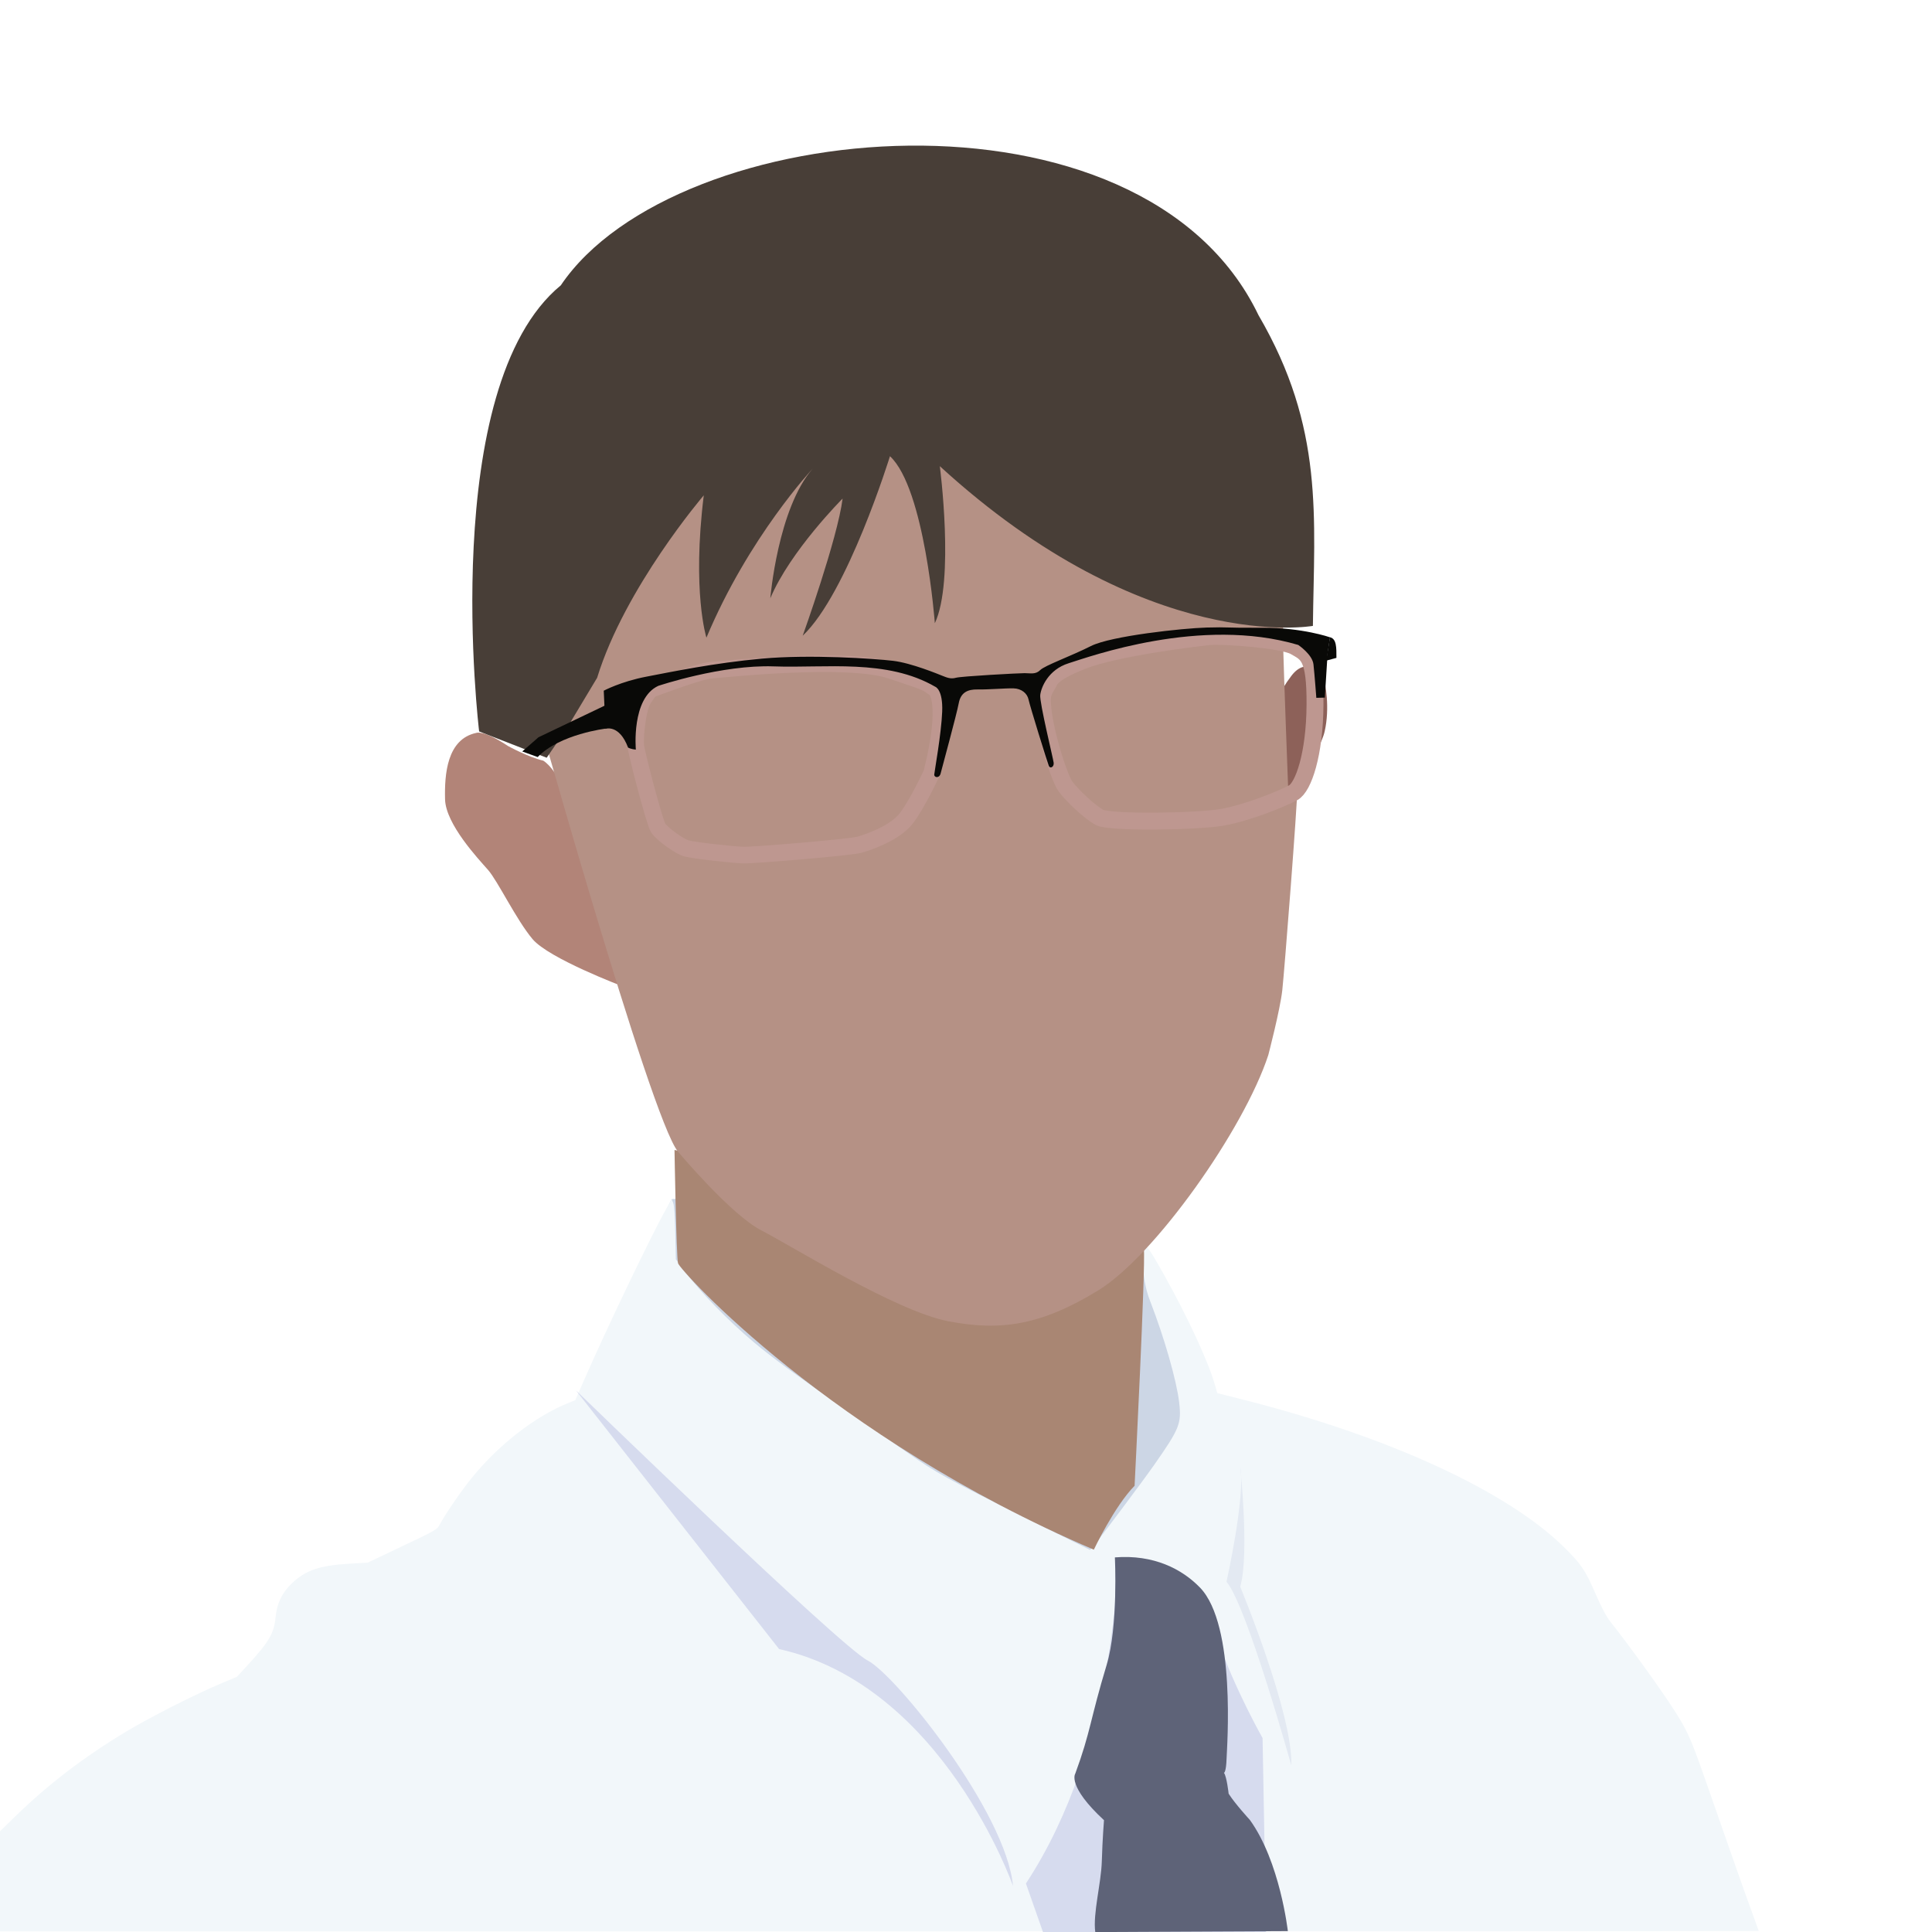
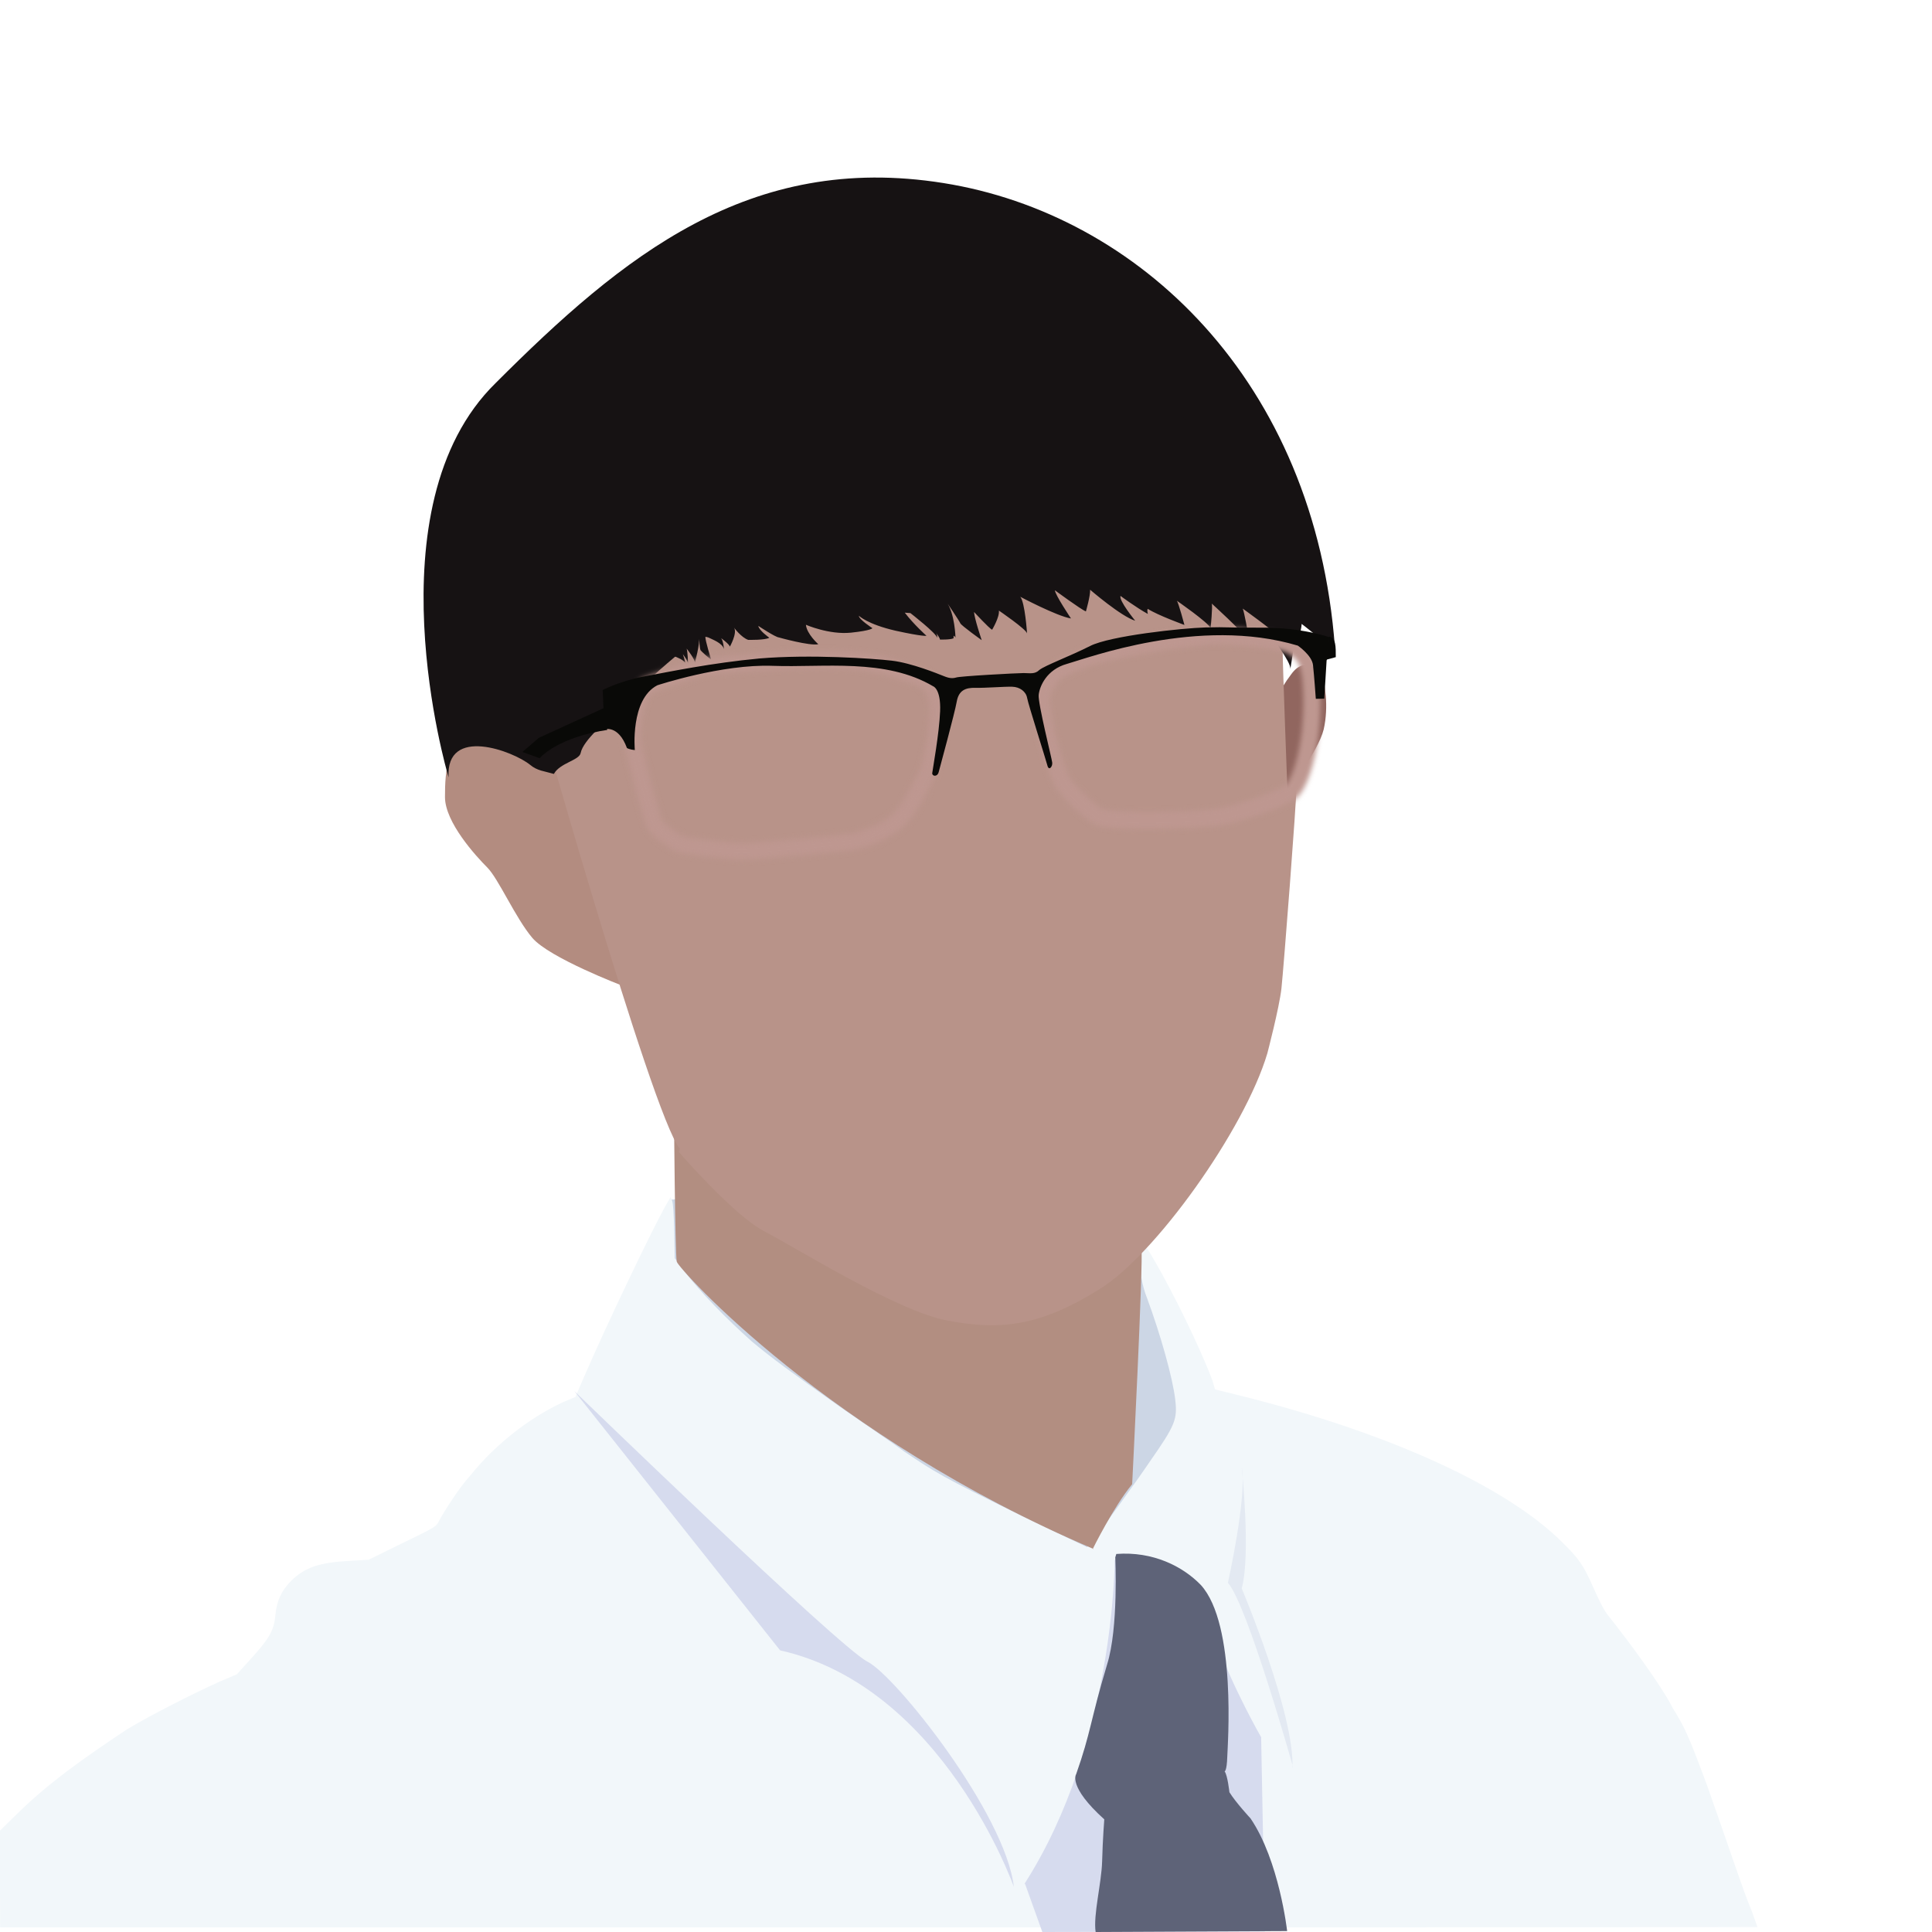
- <svg xmlns="http://www.w3.org/2000/svg" version="1.1" width="686" height="686" viewBox="0 0 686 686">
+ <svg xmlns="http://www.w3.org/2000/svg" width="686" height="686" version="1.1" viewBox="0 0 686 686">
  <defs>
-     <filter style="color-interpolation-filters:sRGB" x="-0.049" y="-0.079" width="1.099" height="1.157">
+     <filter id="filter67439" x="-.049" y="-.079" width="1.1" color-interpolation-filters="sRGB">
      <feGaussianBlur stdDeviation="1.01" />
    </filter>
-     <filter style="color-interpolation-filters:sRGB" x="-0.054" y="-0.079" width="1.108" height="1.159">
+     <filter id="filter70007" x="-.054" y="-.079" width="1.1" color-interpolation-filters="sRGB">
      <feGaussianBlur stdDeviation="0.913" />
    </filter>
  </defs>
-   <g style="display:inline">
-     <path style="fill:#ccd6e5;fill-opacity:1" d="m 238.489,425.79 c 0,0 43.878,-3.933 85.06,-1.222 54.69,3.601 79.803,15.057 82.989,17.874 6.196,5.477 29.717,79.561 25.961,88.95 -3.755,9.389 -12.518,32.86 -41.31,35.677 -28.792,2.817 -152.408,-92.008 -158.667,-105.465 -6.259,-13.457 5.966,-35.814 5.966,-35.814 z" />
-     <path style="display:inline;fill:#f2f7fa;fill-opacity:1;stroke-width:0.443" d="m 0,668.005 v -17.774 l 4.979,-4.859 c 12.031,-11.742 24.549,-21.333 39.964,-30.62 8.101,-4.881 24.149,-13.032 33.083,-16.803 l 6.107,-2.578 3.835,-4.17 c 7.513,-8.17 9.365,-11.33 9.874,-16.851 0.454,-4.928 2.196,-8.637 5.626,-11.982 4.898,-4.776 9.917,-6.518 20.568,-7.14 l 6.53,-0.381 12.313,-5.851 c 12.303,-5.847 12.314,-5.853 13.386,-7.886 1.77,-3.359 7.348,-11.503 10.948,-15.985 9.622,-11.978 22.746,-22.208 34.615,-26.98 l 2.445,-0.983 2.832,-6.488 c 8.17,-18.714 23.913,-51.576 29.401,-61.367 l 1.984,-3.54 0.545,1.327 c 0.347,0.845 0.617,4.729 0.743,10.694 l 0.198,9.368 3.444,4.574 c 5.558,7.38 15.137,17.207 24.192,24.817 6.323,5.315 14.03,10.983 31.13,22.898 8.155,5.682 18.709,13.037 23.454,16.346 10.617,7.402 13.12,8.783 41.827,23.078 l 23.014,11.46 1.254,-1.427 c 1.884,-2.144 17.368,-22.829 21.443,-28.646 9.124,-13.025 9.823,-14.764 8.954,-22.287 -0.892,-7.723 -5.246,-22.931 -10.28,-35.912 -1.786,-4.604 -2.561,-9.156 -2.561,-15.04 0,-7.067 0.7,-6.51 7.78,6.188 8.202,14.71 15.299,30.061 17.664,38.208 l 0.942,3.244 9.268,2.346 c 51.543,13.047 93.691,32.452 113.951,52.463 5.986,5.912 7.456,8.088 11.043,16.346 2.164,4.982 3.827,8.119 5.28,9.958 7.359,9.321 18.802,25.25 23.392,32.563 4.304,6.857 5.471,9.591 11.525,26.994 7.786,22.383 13.309,38.037 15.759,44.666 1.117,3.024 2.031,5.563 2.031,5.643 0,0.08 -140.508,0.145 -312.241,0.145 H 0 Z" />
-     <path style="display:inline;fill:#d6dbee;fill-opacity:1" d="m 204.5,493.681 c 0,0 93.729,90.912 103.587,95.92 9.858,5.007 49.172,53.731 51.606,80.065 0,0 -24.849,-71.145 -83.058,-84.133 z" />
-     <path style="display:inline;fill:#d6dbee;fill-opacity:1" d="m 364.276,668.778 6.103,17.369 79.177,-0.156 -1.252,-68.849 c 0,0 -9.817,-17.333 -15.681,-34.262 0,0 -0.775,-29.321 -35.849,-28.768 0,0 0.049,65.221 -32.498,114.667 z" />
-     <path style="display:inline;fill:#e3e9f2;fill-opacity:1" d="m 458.514,626.915 c 0,0 -15.712,-56.65 -23.014,-65.281 0,0 6.86,-30.759 4.868,-40.939 0,0 3.319,31.202 0,42.709 0,0 18.81,45.365 18.146,63.51 z" />
+   <g>
+     <path d="m238 426s44-3.9 85-1.2c55 3.6 80 15 83 18 6.2 5.5 30 80 26 89-3.8 9.4-13 33-41 36-29 2.8-152-92-159-105-6.3-13 6-36 6-36z" fill="#ccd6e5" />
+     <path d="m0 668v-18l5-4.9c12-12 25-21 40-31 8.1-4.9 24-13 33-17l6.1-2.6 3.8-4.2c7.5-8.2 9.4-11 9.9-17 0.45-4.9 2.2-8.6 5.6-12 4.9-4.8 9.9-6.5 21-7.1l6.5-0.38 12-5.9c12-5.8 12-5.9 13-7.9 1.8-3.4 7.3-12 11-16 9.6-12 23-22 35-27l2.4-0.98 2.8-6.5c8.2-19 24-52 29-61l2-3.5 0.55 1.3c0.35 0.84 0.62 4.7 0.74 11l0.2 9.4 3.4 4.6c5.6 7.4 15 17 24 25 6.3 5.3 14 11 31 23 8.2 5.7 19 13 23 16 11 7.4 13 8.8 42 23l23 11 1.3-1.4c1.9-2.1 17-23 21-29 9.1-13 9.8-15 9-22-0.89-7.7-5.2-23-10-36-1.8-4.6-2.6-9.2-2.6-15 0-7.1 0.7-6.5 7.8 6.2 8.2 15 15 30 18 38l0.94 3.2 9.3 2.3c52 13 94 32 114 52 6 5.9 7.5 8.1 11 16 2.2 5 3.8 8.1 5.3 10 7.4 9.3 19 25 23 33 4.3 6.9 5.5 9.6 12 27 7.8 22 13 38 16 45 1.1 3 2 5.6 2 5.6 0 0.08-141 0.14-312 0.14h-312z" fill="#f2f7fa" stroke-width=".44" />
+     <path d="m204 494s94 91 104 96 49 54 52 80c0 0-25-71-83-84z" fill="#d6dbee" />
+     <path d="m364 669 6.1 17 79-0.16-1.3-69s-9.8-17-16-34c0 0-0.77-29-36-29 0 0 0.049 65-32 115z" fill="#d6dbee" />
+     <path d="m459 627s-16-57-23-65c0 0 6.9-31 4.9-41 0 0 3.3 31 0 43 0 0 19 45 18 64z" fill="#e3e9f2" />
+   </g>
+   <path d="m396 553s1.2 25-2.9 38c-6 20-5.7 24-11 39 0 0-3 4.3 10 16 0 0-0.55 6.9-0.77 15-0.22 7.7-3.2 19-2.3 25l68-0.33s-2.8-25-13-40c0 0-5.2-5.6-7.5-9.3 0 0-0.66-6.1-1.7-7.4 0 0 0.78-0.055 0.94-5.2 0.11-3.8 3.4-47-9.4-61-6.4-6.6-17-12-30-11z" fill="#5e6378" />
+   <g>
+     <g>
+       <path d="m388 550s7.4-15 14-23c0 0 4-79 3.3-84l-166-49s0.38 51 1 54c0.63 2.5 54 62 148 102z" fill="#b28e81" />
+       <path d="m221 350s-26-9.9-32-17-12-21-16-25-15-16-15-25 0.66-21 11-24c0 0 2.4-1.2 11 4.6 0 0 7 3.9 13 5.2 0 0 5 2.7 9 15 4.1 12 11 43 12 45 0.63 1.7 7.4 21 7.4 21z" fill="#b38c80" />
+       <path d="m457 281s11-14 13-22c1.9-8.2 0.31-17-0.55-19s-6.1-7.4-11-0.55c-2.5 3.3-3.2 4.9-3.2 4.9s0.7 36 1.7 37z" fill="#91665f" />
+       <path d="m241 409s19 22 30 28c11 5.6 48 29 66 32 19 3.6 33 1.4 53-11 20-12 52-57 60-84 0 0 4.2-16 5-23 0.77-7 5.4-67 5.3-71v-1.8s-1.3 1.4-3.2 1.7c0 0-1.6-42-1.7-50-0.16-7.4 5.6-136-134-131-140 4.7-133 144-133 144s43 153 53 165z" fill="#b89389" />
+     </g>
+   </g>
+   <g fill="#161213" stroke-width="6">
+     <path d="m159 275s-28-95 17-139c45-45 90-82 159-71 69 11 132 70 139 165 0 0-0.4 1.5-3.2 4.6 0 0 0.94-5.5-0.63-7.2-1.6-1.7-127-106-254 28 0 0-9.1 7.3-10 12-0.52 2.6-7.4 3.5-9.5 7.4-3.4-1-5.9-1.1-8.4-3.2-6-4.9-30-14-29 4.4z" />
+     <path d="m236 232s5.8 1.3 7.3 3.3c0 0-0.61-3.1-1.2-3.6-0.55-0.5 2.2 2.7 2.2 3.9 0 0-0.11-4.3-0.5-5.3 0 0 3.2 4 2.9 5.1 0 0 1.9-6.7 1.5-9.3l0.21 2.9s0.15 1.6 0.35 1.9 3 2.9 3.7 3.2c0 0-2.1-6.8-2-8 0 0 0.94 0.11 1.6 0.5s4.5 1.7 5 3.9c0 0-0.21-2.9-1-3.9 0 0 2.9 2.1 3.1 3 0 0 2.7-4.8 1.5-6.7 0 0 2.6 3.5 5 4.3 0 0 6.1 0.14 7.5-0.76 0 0-3.7-2.6-3.9-4.2 0 0 6 4 7.3 4.1 0 0 11 3.1 14 2.4 0 0-4.1-3.6-4.4-6.9 0 0 8.2 3.6 16 2.8 7.4-0.78 7.6-1.6 7.6-1.6s-4.8-3.1-4.8-4.4c0 0 3 3 13 5.3 10 2.2 11 1.8 11 1.8s-4.4-3.9-7.7-8.2c-3e-3 -4e-3 2 0.15 2 0.15s9.4 7.3 9.5 8.8c0 0 0.17-1.1-0.5-1.9 0 0 1.5 1.9 1.5 2.5 0 0 3.6 0.11 4.8-0.44l0.055-0.94s0.72 0.39 0.66 0.89c0 0-0.17-8.9-3.3-13 0 0 4.7 6.9 5 7.7s7.6 6 7.6 6-2.7-8-2.7-10c0 0 5.3 5.8 6.4 6.3 0 0 2.7-4.5 2.4-6.8 0 0 9.7 6.6 10 8.1 0 0-0.72-11-2.4-13 0 0 13 6.9 18 7.7 0 0-5.7-8.5-5.7-10 0 0 9.2 6.8 11 7.5 0 0 1.6-5.5 1.5-7.7 0 0 11 9.5 16 11 0 0-5.9-7.2-5.2-8.8 0 0 5.5 4.1 9.7 6.4-0.41-1.6-0.017-1.8-0.017-1.8 3.6 2.3 13 5.7 13 5.7s-2.1-7.9-2.7-8.6c0 0 11 7.6 12 9.7 0 0 0.8-8 0.39-8.7 0 0 11 10 12 12l0.92-1.3s-1.4-7.8-1.9-8.9c0 0 11 7.9 12 9.3l-2.2 0.11s7.4 9.6 7.1 12c0 0 1.9-11 1.5-12l1.8 0.22s0.72-3.3 0.72-4.2c0 0 10 7.6 10 9.2 0 0-0.7-30-5.5-37-4.9-7.4-51-74-140-73-89 0.63-128 55-140 77 0 0 0.94 32 3.1 43l38-2.5s-0.9-2.2 8.8-5.6z" />
  </g>
  <g>
-     <path style="fill:#5e6378;fill-opacity:1" d="m 395.866,552.986 c 0,0 1.207,24.503 -2.884,38.035 -5.987,19.8 -5.663,23.748 -11.199,38.795 0,0 -2.952,4.311 10.215,16.482 0,0 -0.553,6.86 -0.775,14.605 -0.221,7.745 -3.209,18.588 -2.324,25.116 l 68.379,-0.332 c 0,0 -2.766,-24.674 -13.499,-39.5 0,0 -5.2,-5.643 -7.524,-9.294 0,0 -0.664,-6.085 -1.66,-7.413 0,0 0.78,-0.055 0.936,-5.219 0.115,-3.786 3.438,-47.208 -9.425,-60.531 -6.397,-6.626 -16.502,-11.83 -30.241,-10.744 z" />
-   </g>
-   <g style="display:inline">
-     <g style="display:inline">
-       <path style="display:inline;fill:#a98673;fill-opacity:1" d="m 388.387,550.247 c 0,0 7.354,-15.491 14.474,-22.689 0,0 3.99,-78.629 3.286,-84.184 L 239.5,408.324 c 0,0 0.626,37.711 1.252,40.214 0.626,2.504 54.181,61.776 147.635,101.709 z" />
+     <g fill="none" stroke="#be9790" stroke-width="6">
+       <path transform="matrix(.98 0 0 .98 3.7 4.1)" d="m334 245s5.3 4-1.3 30c0 0-5.1 11-9.2 16-4.1 5.3-13 8.5-17 9.5s-38 3.9-42 3.8c-3.7-0.11-18-1.7-21-2.4-2.7-0.77-8.9-5.3-10-7.4-1.3-2.1-7.7-27-8.1-30-0.33-3 0.66-14 2.9-17 2.2-3.2 2.2-3.2 2.2-3.2s18-6.7 22-7.1c4.4-0.33 49-5.2 65 0.11 16 5.3 12 4 16 6.6z" filter="url(#filter67439)" />
+       <path d="m370 246c-1.4 7.1 5.4 30 8.1 33 2.7 3.4 8.4 8.9 12 11 3.5 2 34 1.5 43 0 9.1-1.5 22-6.7 25-8.7s7.6-14 7.7-31c0.11-17-2.8-18-7.2-21-4.4-2.5-26-4-30-3.5s-33 3.9-45 8.6c-12 4.8-11 7-12 8.4-1 1.4-1.7 3.3-1.7 3.3z" filter="url(#filter70007)" />
    </g>
-     <g style="display:inline">
-       <g>
-         <path style="fill:#b28478;fill-opacity:1" d="m 221.016,350.193 c 0,0 -26.131,-9.858 -31.921,-16.743 -5.79,-6.885 -12.362,-20.655 -15.804,-24.567 -3.442,-3.912 -15.042,-16.227 -15.263,-25.079 -0.221,-8.852 0.664,-21.355 11.065,-23.567 0,0 2.434,-1.217 11.286,4.647 0,0 6.971,3.873 12.503,5.2 0,0 4.977,2.653 9.045,14.701 4.068,12.049 11.11,43.031 11.736,44.752 0.626,1.721 7.354,20.655 7.354,20.655 z" />
-       </g>
-       <g>
-         <path style="fill:#8d6159;fill-opacity:1" d="m 457.06,281.422 c 0,0 11.423,-13.535 13.3,-21.75 1.878,-8.215 0.313,-17.291 -0.548,-19.168 -0.861,-1.878 -6.088,-7.363 -11.266,-0.548 -2.541,3.344 -3.208,4.929 -3.208,4.929 0,0 0.704,35.598 1.721,36.537 z" />
-         <path style="display:inline;fill:#b59185;fill-opacity:1" d="m 240.761,408.945 c 0,0 18.673,22.33 29.626,27.963 10.953,5.633 47.725,28.635 66.346,32.234 18.621,3.599 33.016,1.408 53.202,-10.953 20.185,-12.362 51.794,-57.27 60.4,-83.558 0,0 4.193,-16.029 4.967,-23 0.775,-6.971 5.422,-66.83 5.311,-71.145 v -1.826 c 0,0 -1.272,1.383 -3.209,1.715 0,0 -1.593,-42.27 -1.749,-49.624 C 455.498,223.396 461.288,95.008 321.398,99.702 181.509,104.396 188.15,243.981 188.15,243.981 c 0,0 42.874,153.456 52.611,164.963 z" />
-       </g>
-     </g>
-   </g>
-   <g style="display:inline;fill:#483e37">
-     <path style="display:inline;fill:#483e37;fill-opacity:1;stroke:none;stroke-width:6;stroke-dasharray:none;stroke-opacity:1" d="m 170.129,259.711 c 0,0 -14.851,-122.278 28.992,-158.392 40.737,-60.35 206.458,-75.454 247.728,10.576 23.455,40.158 19.765,71.734 19.327,110.343 0,0 -59.002,10.559 -132.47,-56.713 0,0 5.311,40.717 -1.77,55.765 0,0 -3.541,-47.799 -15.933,-59.306 0,0 -15.048,48.684 -30.981,63.732 0,0 12.392,-34.521 14.163,-48.684 0,0 -18.588,18.588 -25.67,35.406 0,0 2.655,-31.866 15.048,-46.028 0,0 -22.71,24.177 -37.732,60.01 0,0 -5.164,-16.273 -0.939,-50.542 0,0 -28.009,32.703 -37.867,64.781 l -10.797,17.995 -7.114,10.4 z" />
-   </g>
-   <g>
-     <g>
-       <path style="fill:none;fill-opacity:1;stroke:#be9790;stroke-width:6;stroke-dasharray:none;stroke-opacity:1;filter:url(#filter67439)" d="m 334.038,244.858 c 0,0 5.311,3.983 -1.328,30.427 0,0 -5.09,11.065 -9.184,16.375 -4.094,5.311 -13.388,8.52 -16.818,9.515 -3.43,0.996 -38.394,3.873 -42.045,3.762 -3.651,-0.111 -17.925,-1.66 -20.58,-2.434 -2.655,-0.775 -8.852,-5.311 -10.179,-7.413 -1.328,-2.102 -7.745,-26.665 -8.077,-29.653 -0.332,-2.987 0.664,-13.831 2.877,-17.039 2.213,-3.209 2.213,-3.209 2.213,-3.209 0,0 17.593,-6.749 22.018,-7.081 4.426,-0.332 49.237,-5.2 65.059,0.111 15.822,5.311 11.839,3.983 16.044,6.639 z" transform="matrix(0.9831752,0,0,0.9822856,3.708975,4.084588)" />
-       <path style="fill:none;fill-opacity:1;stroke:#be9790;stroke-width:6;stroke-dasharray:none;stroke-opacity:1;filter:url(#filter70007)" d="m 370.329,246.407 c -1.438,7.081 5.422,29.542 8.077,32.972 2.655,3.43 8.409,8.852 11.95,10.843 3.541,1.992 34.411,1.549 43.484,0 9.073,-1.549 21.686,-6.749 25.338,-8.741 3.651,-1.992 7.635,-13.72 7.745,-31.202 0.111,-17.482 -2.766,-18.146 -7.192,-20.691 -4.426,-2.545 -25.891,-3.983 -30.317,-3.541 -4.426,0.443 -33.194,3.873 -45.143,8.63 -11.95,4.758 -11.286,6.971 -12.282,8.409 -0.996,1.438 -1.66,3.319 -1.66,3.319 z" />
-     </g>
-     <g>
-       <path style="fill:#090907;fill-opacity:1" d="m 190.918,268.812 -5.477,-1.992 5.754,-5.034 23.733,-11.341 0.277,8.243 c 0,0 -16.431,1.936 -24.287,10.124 z" />
-       <path style="fill:#090907;fill-opacity:1" d="m 214.375,245.245 0.609,13.554 c 0,0 4.868,-1.77 8.022,6.639 0,0 0.83,0.553 2.766,0.719 0,0 -1.66,-18.201 7.966,-22.627 0,0 22.516,-7.579 40.994,-6.915 18.478,0.664 40.176,-2.761 57.388,7.253 0,0 2.738,0.939 2.425,8.841 -0.313,7.902 -2.738,21.202 -2.817,22.298 -0.078,1.095 1.799,1.487 2.269,-0.391 0.469,-1.878 5.711,-21.046 6.416,-24.88 0.704,-3.834 3.13,-5.007 6.728,-4.929 3.599,0.078 10.014,-0.469 12.753,-0.391 2.738,0.078 4.851,1.721 5.32,3.99 0.469,2.269 6.728,22.454 7.198,23.55 0.469,1.095 1.878,0.391 1.721,-1.095 -0.156,-1.487 -5.085,-21.437 -4.773,-24.097 0.313,-2.66 2.817,-8.997 10.093,-11.266 7.276,-2.269 47.021,-16.743 81.524,-6.494 0,0 5.007,3.364 5.398,6.885 0.391,3.521 1.017,11.892 1.017,11.892 l 3.015,-0.078 0.984,-15.639 0.861,-5.771 c 0,0 -9.788,-3.469 -24.106,-3.391 -14.318,0.078 -11.266,-0.313 -19.716,-0.078 -8.45,0.235 -33.955,2.973 -41.075,6.572 -7.12,3.599 -16.352,6.885 -17.995,8.528 -1.643,1.643 -3.442,1.095 -5.555,1.095 -2.112,0 -22.533,1.095 -24.41,1.643 -1.878,0.548 -3.364,-0.156 -4.773,-0.704 -1.408,-0.548 -10.953,-4.538 -17.525,-5.32 -6.572,-0.782 -29.496,-2.347 -46.552,-0.782 -17.056,1.565 -32.078,4.694 -41.075,6.416 -8.997,1.721 -15.097,4.976 -15.097,4.976 z" />
-       <path style="fill:#090907;fill-opacity:1" d="m 472.234,226.269 -1.328,8.298 3.624,-0.968 c 0.006,-3.666 0.062,-6.772 -2.296,-7.33 z" />
+     <g fill="#090907">
+       <path d="m191 269-5.5-2 5.8-5 24-11 0.28 8.2s-16 1.9-24 10z" />
+       <path d="m214 245 0.61 14s4.9-1.8 8 6.6c0 0 0.83 0.55 2.8 0.72 0 0-1.7-18 8-23 0 0 23-7.6 41-6.9 18 0.66 40-2.8 57 7.3 0 0 2.7 0.94 2.4 8.8s-2.7 21-2.8 22c-0.078 1.1 1.8 1.5 2.3-0.39s5.7-21 6.4-25 3.1-5 6.7-4.9c3.6 0.078 10-0.47 13-0.39 2.7 0.078 4.9 1.7 5.3 4s6.7 22 7.2 24 1.9 0.39 1.7-1.1c-0.16-1.5-5.1-21-4.8-24s2.8-9 10-11 47-17 82-6.5c0 0 5 3.4 5.4 6.9s1 12 1 12l3-0.078 0.98-16 0.86-5.8s-9.8-3.5-24-3.4c-14 0.078-11-0.31-20-0.078-8.4 0.23-34 3-41 6.6-7.1 3.6-16 6.9-18 8.5-1.6 1.6-3.4 1.1-5.6 1.1-2.1 0-23 1.1-24 1.6-1.9 0.55-3.4-0.16-4.8-0.7-1.4-0.55-11-4.5-18-5.3-6.6-0.78-29-2.3-47-0.78-17 1.6-32 4.7-41 6.4-9 1.7-15 5-15 5z" />
+       <path d="m472 226-1.3 8.3 3.6-0.97c6e-3 -3.7 0.062-6.8-2.3-7.3z" />
    </g>
  </g>
</svg>
